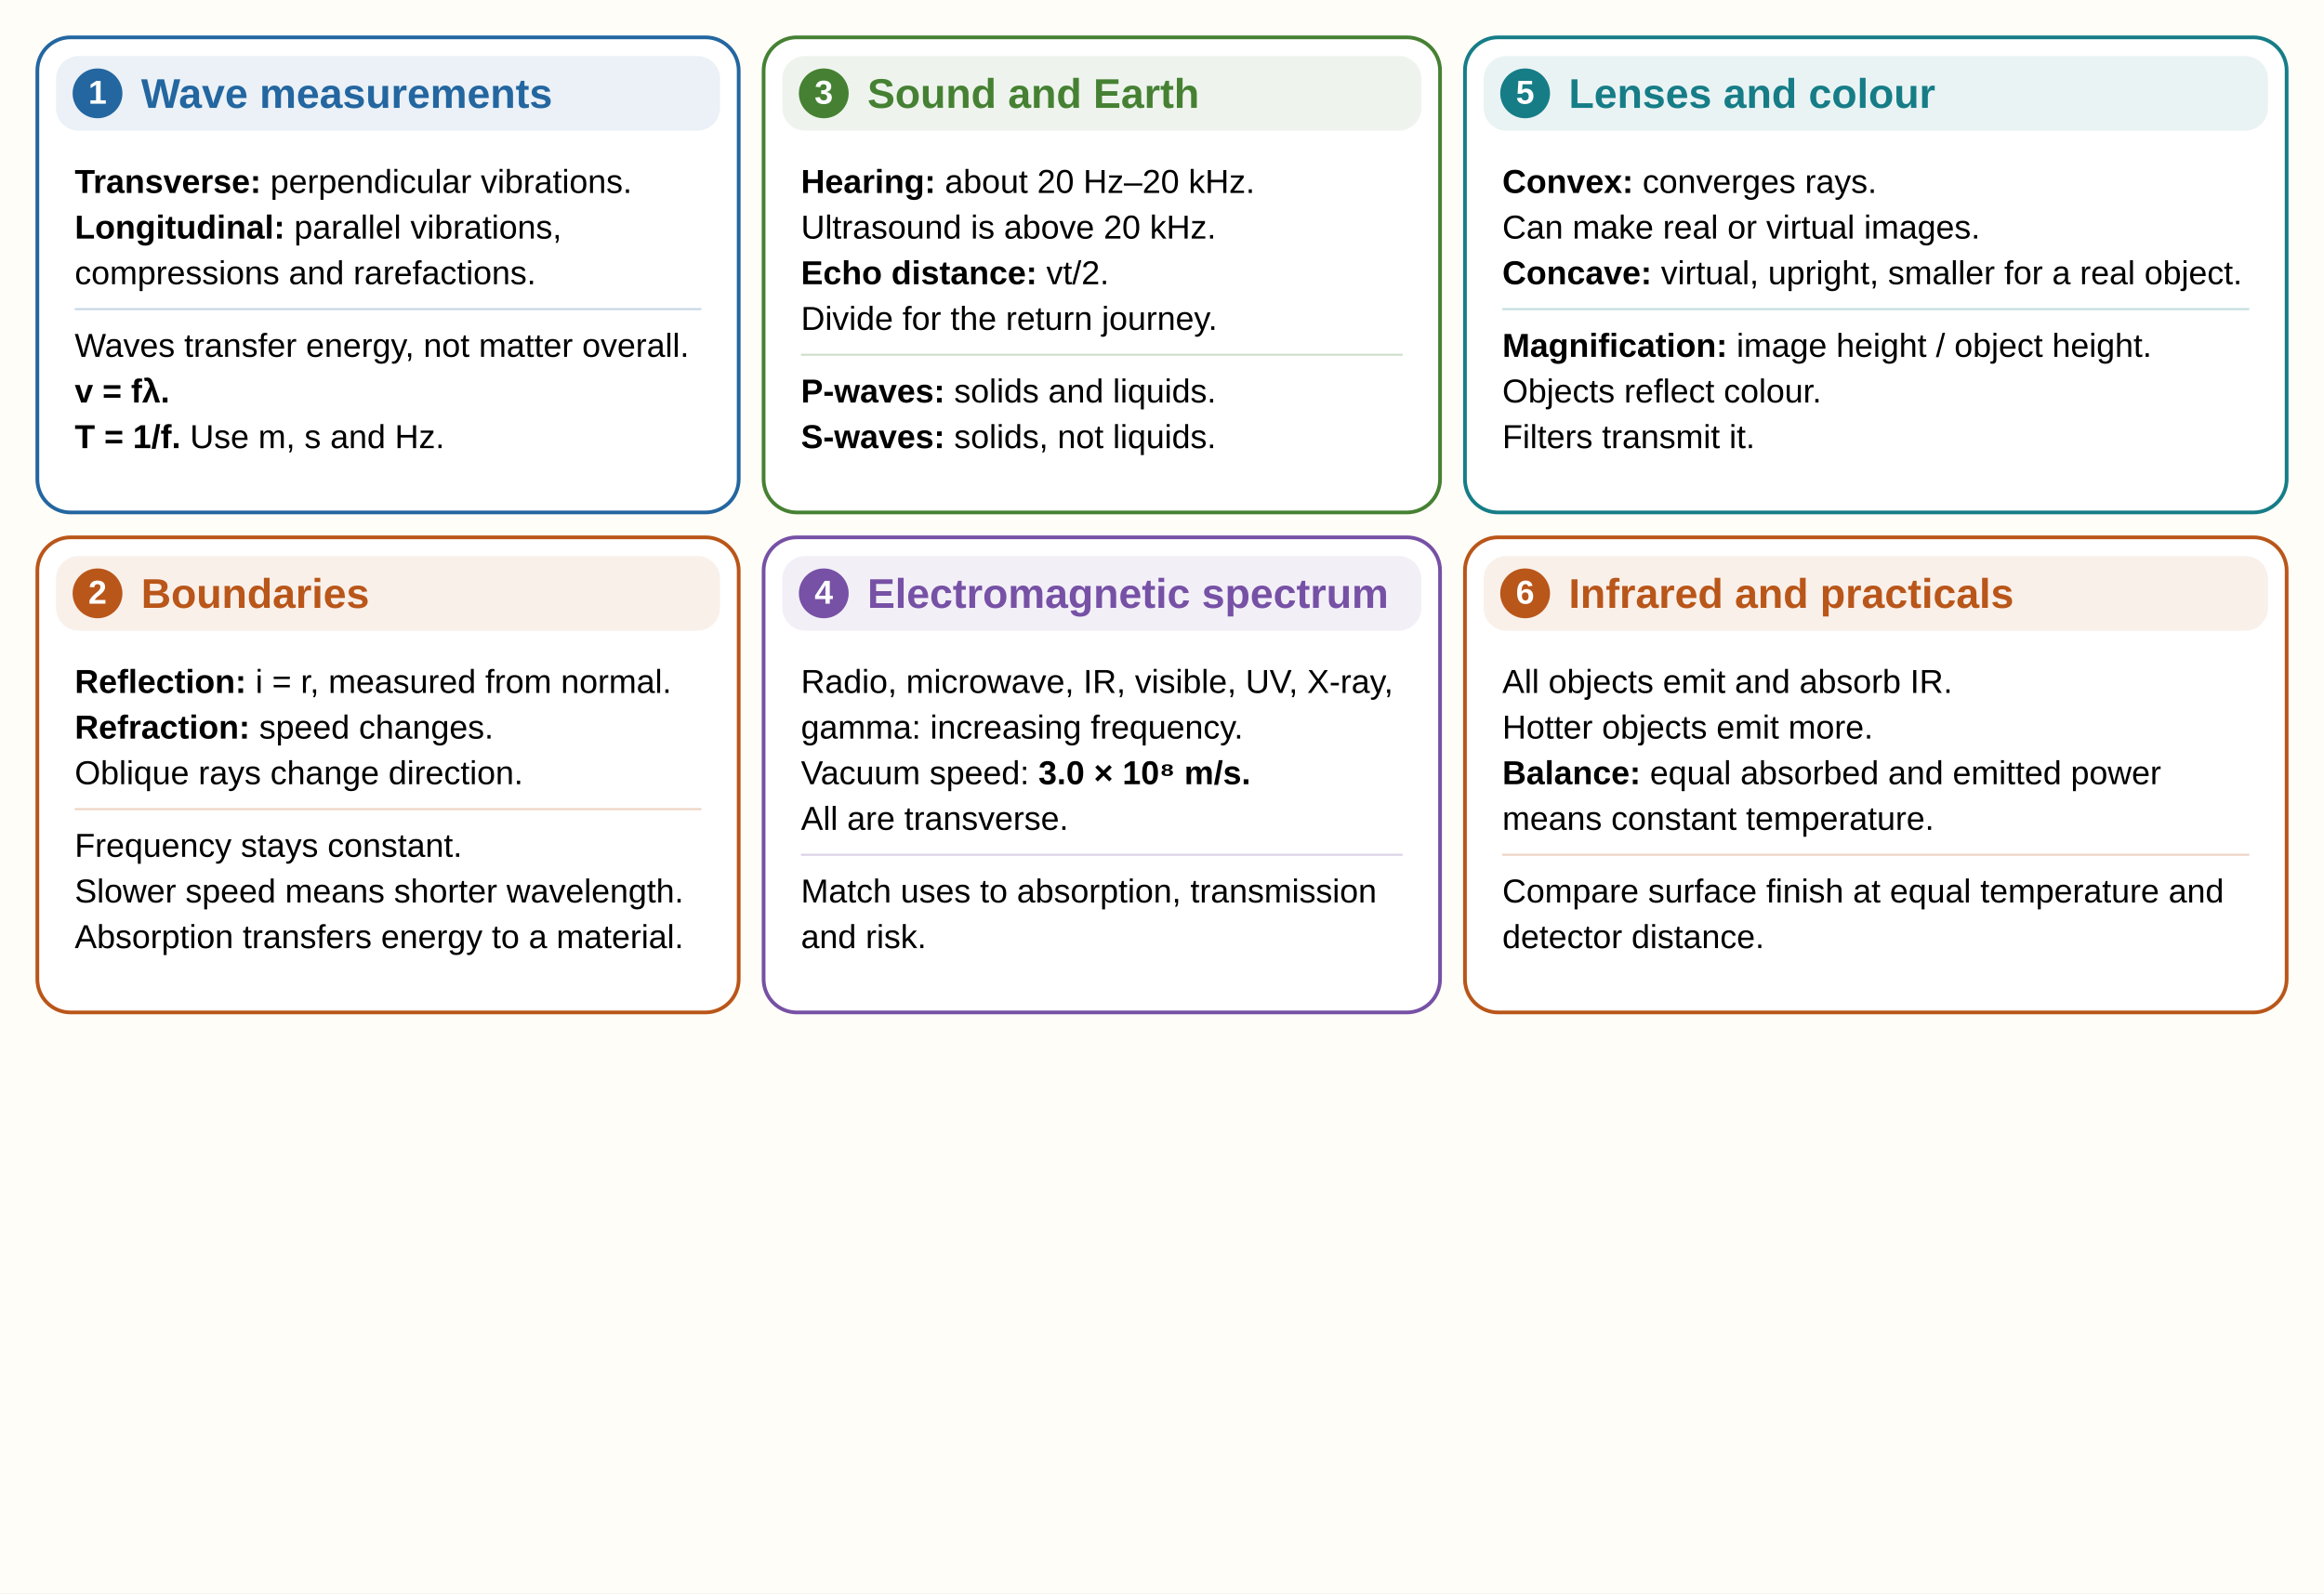
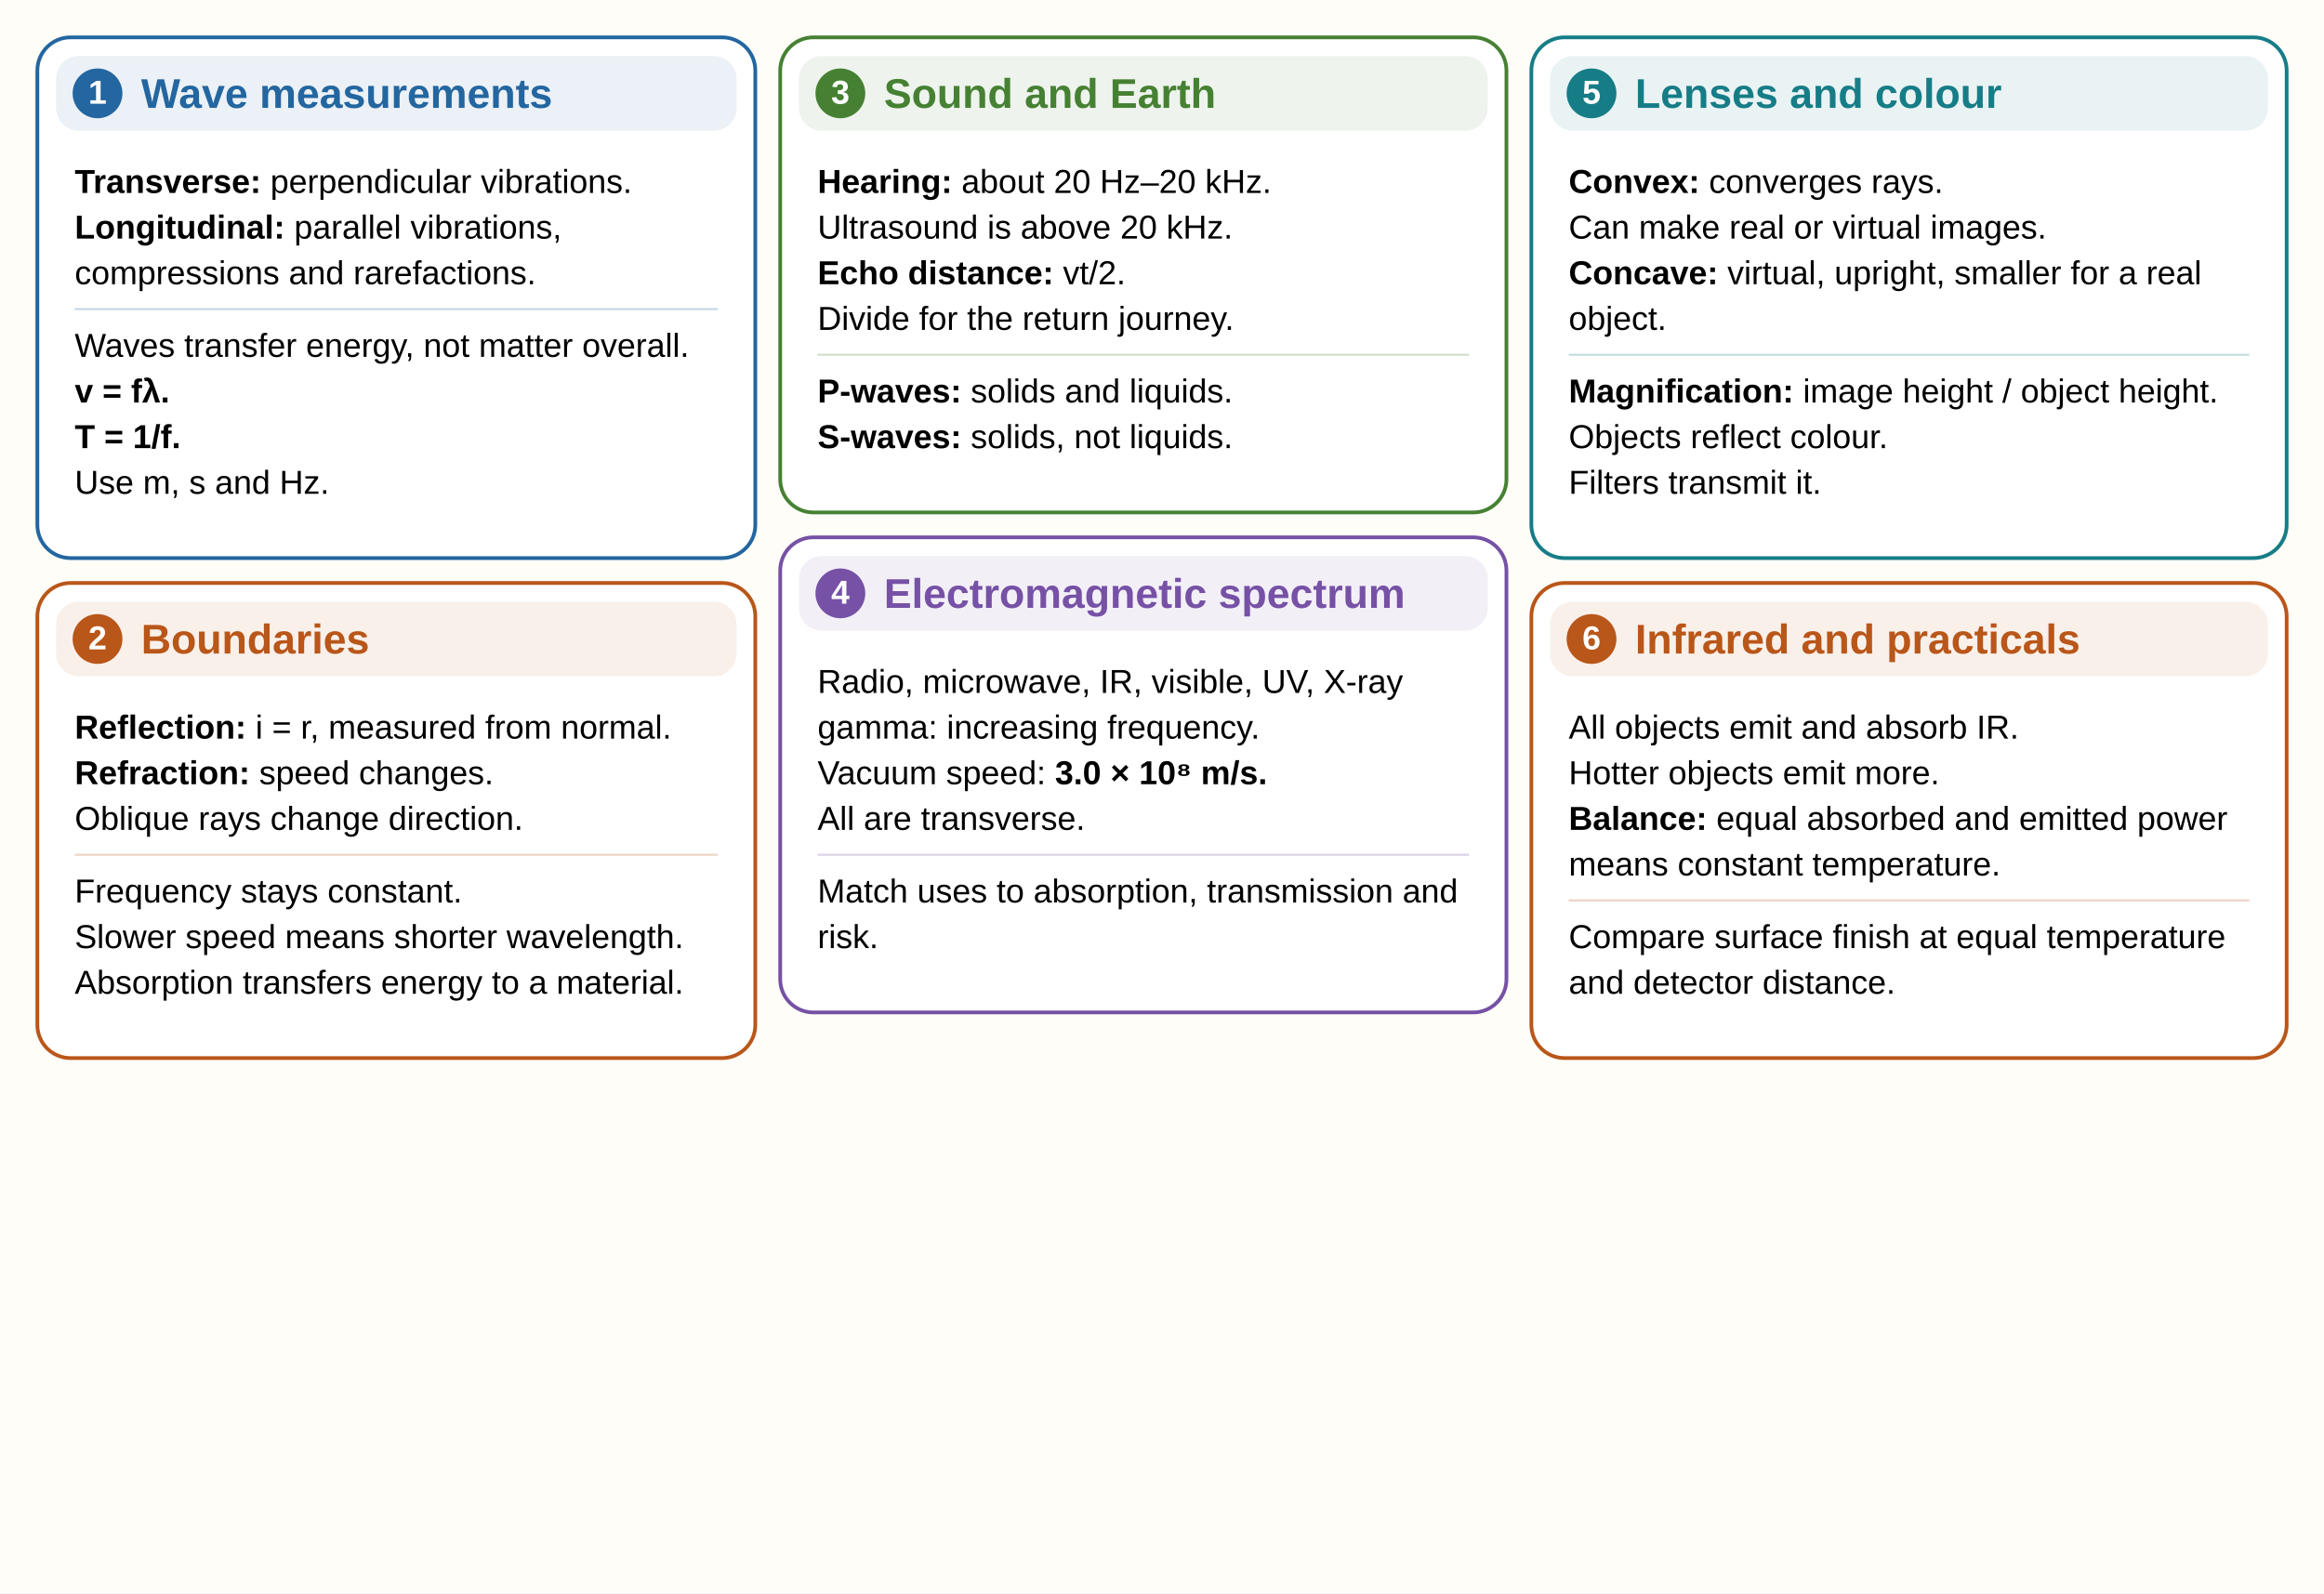
<svg xmlns="http://www.w3.org/2000/svg" width="2400" height="1645.714" viewBox="0 0 1120 768" role="img" aria-labelledby="map-title map-description" data-print-width-mm="277" font-family="Segoe UI,Arial,sans-serif">
  <defs>
    <marker id="arrow-2366a0" viewBox="0 0 10 10" refX="9" refY="5" markerWidth="4" markerHeight="4" orient="auto-start-reverse">
      <path d="M1 1L9 5L1 9" fill="none" stroke="#2366a0" stroke-width="2" stroke-linejoin="round" />
    </marker>
    <marker id="arrow-b95619" viewBox="0 0 10 10" refX="9" refY="5" markerWidth="4" markerHeight="4" orient="auto-start-reverse">
      <path d="M1 1L9 5L1 9" fill="none" stroke="#b95619" stroke-width="2" stroke-linejoin="round" />
    </marker>
    <marker id="arrow-468133" viewBox="0 0 10 10" refX="9" refY="5" markerWidth="4" markerHeight="4" orient="auto-start-reverse">
      <path d="M1 1L9 5L1 9" fill="none" stroke="#468133" stroke-width="2" stroke-linejoin="round" />
    </marker>
    <marker id="arrow-7651a5" viewBox="0 0 10 10" refX="9" refY="5" markerWidth="4" markerHeight="4" orient="auto-start-reverse">
      <path d="M1 1L9 5L1 9" fill="none" stroke="#7651a5" stroke-width="2" stroke-linejoin="round" />
    </marker>
    <marker id="arrow-167d87" viewBox="0 0 10 10" refX="9" refY="5" markerWidth="4" markerHeight="4" orient="auto-start-reverse">
      <path d="M1 1L9 5L1 9" fill="none" stroke="#167d87" stroke-width="2" stroke-linejoin="round" />
    </marker>
    <marker id="arrow-b95619" viewBox="0 0 10 10" refX="9" refY="5" markerWidth="4" markerHeight="4" orient="auto-start-reverse">
      <path d="M1 1L9 5L1 9" fill="none" stroke="#b95619" stroke-width="2" stroke-linejoin="round" />
    </marker>
  </defs>
  <rect width="1120" height="768" fill="#fffdf8" />
-   <g class="map-section" id="section-1" data-source-panel="0" data-bounds="0,0,338,229" transform="translate(18 18)">
-     <rect width="338" height="229" rx="16" fill="white" stroke="#2366a0" stroke-width="1.8" />
+   <g class="map-section" id="section-1" data-source-panel="0" data-bounds="0,0,346,251" transform="translate(18 18)">
+     <rect width="346" height="251" rx="16" fill="white" stroke="#2366a0" stroke-width="1.8" />
    <g class="section-heading">
-       <rect x="9" y="9" width="320" height="36" rx="11" fill="#2366a0" opacity=".09" />
+       <rect x="9" y="9" width="328" height="36" rx="11" fill="#2366a0" opacity=".09" />
      <circle cx="29" cy="27" r="12" fill="#2366a0" />
      <text class="diagram-label" x="29" y="32" font-size="16" fill="white" font-weight="700" text-anchor="middle">1</text>
      <text class="panel-title" x="50" y="34" font-size="20" fill="#2366a0" font-weight="700" text-anchor="start">Wave measurements</text>
    </g>
    <g class="section-body">
      <text class="body-text" x="18" y="75" font-size="16" fill="#000000" font-weight="400" text-anchor="start">
        <tspan font-weight="700">Transverse:</tspan> perpendicular vibrations.</text>
      <text class="body-text" x="18" y="97" font-size="16" fill="#000000" font-weight="400" text-anchor="start">
        <tspan font-weight="700">Longitudinal:</tspan> parallel vibrations,</text>
      <text class="body-text" x="18" y="119" font-size="16" fill="#000000" font-weight="400" text-anchor="start">compressions and rarefactions.</text>
-       <path class="section-divider" d="M18 131H320" stroke="#2366a0" stroke-opacity=".25" stroke-width="1" fill="none" />
+       <path class="section-divider" d="M18 131H328" stroke="#2366a0" stroke-opacity=".25" stroke-width="1" fill="none" />
      <text class="body-text" x="18" y="154" font-size="16" fill="#000000" font-weight="400" text-anchor="start">Waves transfer energy, not matter overall.</text>
      <text class="body-text" x="18" y="176" font-size="16" fill="#000000" font-weight="400" text-anchor="start">
        <tspan font-weight="700">v</tspan>
        <tspan font-weight="700">=</tspan>
        <tspan font-weight="700">fλ.</tspan>
      </text>
      <text class="body-text" x="18" y="198" font-size="16" fill="#000000" font-weight="400" text-anchor="start">
        <tspan font-weight="700">T</tspan>
        <tspan font-weight="700">=</tspan>
-         <tspan font-weight="700">1/f.</tspan> Use m, s and Hz.</text>
+         <tspan font-weight="700">1/f.</tspan>
+       </text>
+       <text class="body-text" x="18" y="220" font-size="16" fill="#000000" font-weight="400" text-anchor="start">Use m, s and Hz.</text>
    </g>
  </g>
-   <g class="map-section" id="section-2" data-source-panel="1" data-bounds="0,0,338,229" transform="translate(18 259)">
-     <rect width="338" height="229" rx="16" fill="white" stroke="#b95619" stroke-width="1.8" />
+   <g class="map-section" id="section-2" data-source-panel="1" data-bounds="0,0,346,229" transform="translate(18 281)">
+     <rect width="346" height="229" rx="16" fill="white" stroke="#b95619" stroke-width="1.8" />
    <g class="section-heading">
-       <rect x="9" y="9" width="320" height="36" rx="11" fill="#b95619" opacity=".09" />
+       <rect x="9" y="9" width="328" height="36" rx="11" fill="#b95619" opacity=".09" />
      <circle cx="29" cy="27" r="12" fill="#b95619" />
      <text class="diagram-label" x="29" y="32" font-size="16" fill="white" font-weight="700" text-anchor="middle">2</text>
      <text class="panel-title" x="50" y="34" font-size="20" fill="#b95619" font-weight="700" text-anchor="start">Boundaries</text>
    </g>
    <g class="section-body">
      <text class="body-text" x="18" y="75" font-size="16" fill="#000000" font-weight="400" text-anchor="start">
        <tspan font-weight="700">Reflection:</tspan> i = r, measured from normal.</text>
      <text class="body-text" x="18" y="97" font-size="16" fill="#000000" font-weight="400" text-anchor="start">
        <tspan font-weight="700">Refraction:</tspan> speed changes.</text>
      <text class="body-text" x="18" y="119" font-size="16" fill="#000000" font-weight="400" text-anchor="start">Oblique rays change direction.</text>
-       <path class="section-divider" d="M18 131H320" stroke="#b95619" stroke-opacity=".25" stroke-width="1" fill="none" />
+       <path class="section-divider" d="M18 131H328" stroke="#b95619" stroke-opacity=".25" stroke-width="1" fill="none" />
      <text class="body-text" x="18" y="154" font-size="16" fill="#000000" font-weight="400" text-anchor="start">Frequency stays constant.</text>
      <text class="body-text" x="18" y="176" font-size="16" fill="#000000" font-weight="400" text-anchor="start">Slower speed means shorter wavelength.</text>
      <text class="body-text" x="18" y="198" font-size="16" fill="#000000" font-weight="400" text-anchor="start">Absorption transfers energy to a material.</text>
    </g>
  </g>
-   <g class="map-section" id="section-3" data-source-panel="2" data-bounds="0,0,326,229" transform="translate(368 18)">
-     <rect width="326" height="229" rx="16" fill="white" stroke="#468133" stroke-width="1.8" />
+   <g class="map-section" id="section-3" data-source-panel="2" data-bounds="0,0,350,229" transform="translate(376 18)">
+     <rect width="350" height="229" rx="16" fill="white" stroke="#468133" stroke-width="1.8" />
    <g class="section-heading">
-       <rect x="9" y="9" width="308" height="36" rx="11" fill="#468133" opacity=".09" />
+       <rect x="9" y="9" width="332" height="36" rx="11" fill="#468133" opacity=".09" />
      <circle cx="29" cy="27" r="12" fill="#468133" />
      <text class="diagram-label" x="29" y="32" font-size="16" fill="white" font-weight="700" text-anchor="middle">3</text>
      <text class="panel-title" x="50" y="34" font-size="20" fill="#468133" font-weight="700" text-anchor="start">Sound and Earth</text>
    </g>
    <g class="section-body">
      <text class="body-text" x="18" y="75" font-size="16" fill="#000000" font-weight="400" text-anchor="start">
        <tspan font-weight="700">Hearing:</tspan> about 20 Hz–20 kHz.</text>
      <text class="body-text" x="18" y="97" font-size="16" fill="#000000" font-weight="400" text-anchor="start">Ultrasound is above 20 kHz.</text>
      <text class="body-text" x="18" y="119" font-size="16" fill="#000000" font-weight="400" text-anchor="start">
        <tspan font-weight="700">Echo</tspan>
        <tspan font-weight="700">distance:</tspan> vt/2.</text>
      <text class="body-text" x="18" y="141" font-size="16" fill="#000000" font-weight="400" text-anchor="start">Divide for the return journey.</text>
-       <path class="section-divider" d="M18 153H308" stroke="#468133" stroke-opacity=".25" stroke-width="1" fill="none" />
+       <path class="section-divider" d="M18 153H332" stroke="#468133" stroke-opacity=".25" stroke-width="1" fill="none" />
      <text class="body-text" x="18" y="176" font-size="16" fill="#000000" font-weight="400" text-anchor="start">
        <tspan font-weight="700">P-waves:</tspan> solids and liquids.</text>
      <text class="body-text" x="18" y="198" font-size="16" fill="#000000" font-weight="400" text-anchor="start">
        <tspan font-weight="700">S-waves:</tspan> solids, not liquids.</text>
    </g>
  </g>
-   <g class="map-section" id="section-4" data-source-panel="3" data-bounds="0,0,326,229" transform="translate(368 259)">
-     <rect width="326" height="229" rx="16" fill="white" stroke="#7651a5" stroke-width="1.8" />
+   <g class="map-section" id="section-4" data-source-panel="3" data-bounds="0,0,350,229" transform="translate(376 259)">
+     <rect width="350" height="229" rx="16" fill="white" stroke="#7651a5" stroke-width="1.8" />
    <g class="section-heading">
-       <rect x="9" y="9" width="308" height="36" rx="11" fill="#7651a5" opacity=".09" />
+       <rect x="9" y="9" width="332" height="36" rx="11" fill="#7651a5" opacity=".09" />
      <circle cx="29" cy="27" r="12" fill="#7651a5" />
      <text class="diagram-label" x="29" y="32" font-size="16" fill="white" font-weight="700" text-anchor="middle">4</text>
      <text class="panel-title" x="50" y="34" font-size="20" fill="#7651a5" font-weight="700" text-anchor="start">Electromagnetic spectrum</text>
    </g>
    <g class="section-body">
-       <text class="body-text" x="18" y="75" font-size="16" fill="#000000" font-weight="400" text-anchor="start">Radio, microwave, IR, visible, UV, X-ray,</text>
+       <text class="body-text" x="18" y="75" font-size="16" fill="#000000" font-weight="400" text-anchor="start">Radio, microwave, IR, visible, UV, X-ray</text>
      <text class="body-text" x="18" y="97" font-size="16" fill="#000000" font-weight="400" text-anchor="start">gamma: increasing frequency.</text>
      <text class="body-text" x="18" y="119" font-size="16" fill="#000000" font-weight="400" text-anchor="start">Vacuum speed: <tspan font-weight="700">3.0</tspan>
        <tspan font-weight="700">×</tspan>
        <tspan font-weight="700">10⁸</tspan>
        <tspan font-weight="700">m/s.</tspan>
      </text>
      <text class="body-text" x="18" y="141" font-size="16" fill="#000000" font-weight="400" text-anchor="start">All are transverse.</text>
-       <path class="section-divider" d="M18 153H308" stroke="#7651a5" stroke-opacity=".25" stroke-width="1" fill="none" />
-       <text class="body-text" x="18" y="176" font-size="16" fill="#000000" font-weight="400" text-anchor="start">Match uses to absorption, transmission</text>
-       <text class="body-text" x="18" y="198" font-size="16" fill="#000000" font-weight="400" text-anchor="start">and risk.</text>
+       <path class="section-divider" d="M18 153H332" stroke="#7651a5" stroke-opacity=".25" stroke-width="1" fill="none" />
+       <text class="body-text" x="18" y="176" font-size="16" fill="#000000" font-weight="400" text-anchor="start">Match uses to absorption, transmission and</text>
+       <text class="body-text" x="18" y="198" font-size="16" fill="#000000" font-weight="400" text-anchor="start">risk.</text>
    </g>
  </g>
-   <g class="map-section" id="section-5" data-source-panel="4" data-bounds="0,0,396,229" transform="translate(706 18)">
-     <rect width="396" height="229" rx="16" fill="white" stroke="#167d87" stroke-width="1.8" />
+   <g class="map-section" id="section-5" data-source-panel="4" data-bounds="0,0,364,251" transform="translate(738 18)">
+     <rect width="364" height="251" rx="16" fill="white" stroke="#167d87" stroke-width="1.8" />
    <g class="section-heading">
-       <rect x="9" y="9" width="378" height="36" rx="11" fill="#167d87" opacity=".09" />
+       <rect x="9" y="9" width="346" height="36" rx="11" fill="#167d87" opacity=".09" />
      <circle cx="29" cy="27" r="12" fill="#167d87" />
      <text class="diagram-label" x="29" y="32" font-size="16" fill="white" font-weight="700" text-anchor="middle">5</text>
      <text class="panel-title" x="50" y="34" font-size="20" fill="#167d87" font-weight="700" text-anchor="start">Lenses and colour</text>
    </g>
    <g class="section-body">
      <text class="body-text" x="18" y="75" font-size="16" fill="#000000" font-weight="400" text-anchor="start">
        <tspan font-weight="700">Convex:</tspan> converges rays.</text>
      <text class="body-text" x="18" y="97" font-size="16" fill="#000000" font-weight="400" text-anchor="start">Can make real or virtual images.</text>
      <text class="body-text" x="18" y="119" font-size="16" fill="#000000" font-weight="400" text-anchor="start">
-         <tspan font-weight="700">Concave:</tspan> virtual, upright, smaller for a real object.</text>
-       <path class="section-divider" d="M18 131H378" stroke="#167d87" stroke-opacity=".25" stroke-width="1" fill="none" />
-       <text class="body-text" x="18" y="154" font-size="16" fill="#000000" font-weight="400" text-anchor="start">
+         <tspan font-weight="700">Concave:</tspan> virtual, upright, smaller for a real</text>
+       <text class="body-text" x="18" y="141" font-size="16" fill="#000000" font-weight="400" text-anchor="start">object.</text>
+       <path class="section-divider" d="M18 153H346" stroke="#167d87" stroke-opacity=".25" stroke-width="1" fill="none" />
+       <text class="body-text" x="18" y="176" font-size="16" fill="#000000" font-weight="400" text-anchor="start">
        <tspan font-weight="700">Magnification:</tspan> image height / object height.</text>
-       <text class="body-text" x="18" y="176" font-size="16" fill="#000000" font-weight="400" text-anchor="start">Objects reflect colour.</text>
-       <text class="body-text" x="18" y="198" font-size="16" fill="#000000" font-weight="400" text-anchor="start">Filters transmit it.</text>
+       <text class="body-text" x="18" y="198" font-size="16" fill="#000000" font-weight="400" text-anchor="start">Objects reflect colour.</text>
+       <text class="body-text" x="18" y="220" font-size="16" fill="#000000" font-weight="400" text-anchor="start">Filters transmit it.</text>
    </g>
  </g>
-   <g class="map-section" id="section-6" data-source-panel="5" data-bounds="0,0,396,229" transform="translate(706 259)">
-     <rect width="396" height="229" rx="16" fill="white" stroke="#b95619" stroke-width="1.8" />
+   <g class="map-section" id="section-6" data-source-panel="5" data-bounds="0,0,364,229" transform="translate(738 281)">
+     <rect width="364" height="229" rx="16" fill="white" stroke="#b95619" stroke-width="1.8" />
    <g class="section-heading">
-       <rect x="9" y="9" width="378" height="36" rx="11" fill="#b95619" opacity=".09" />
+       <rect x="9" y="9" width="346" height="36" rx="11" fill="#b95619" opacity=".09" />
      <circle cx="29" cy="27" r="12" fill="#b95619" />
      <text class="diagram-label" x="29" y="32" font-size="16" fill="white" font-weight="700" text-anchor="middle">6</text>
      <text class="panel-title" x="50" y="34" font-size="20" fill="#b95619" font-weight="700" text-anchor="start">Infrared and practicals</text>
    </g>
    <g class="section-body">
      <text class="body-text" x="18" y="75" font-size="16" fill="#000000" font-weight="400" text-anchor="start">All objects emit and absorb IR.</text>
      <text class="body-text" x="18" y="97" font-size="16" fill="#000000" font-weight="400" text-anchor="start">Hotter objects emit more.</text>
      <text class="body-text" x="18" y="119" font-size="16" fill="#000000" font-weight="400" text-anchor="start">
        <tspan font-weight="700">Balance:</tspan> equal absorbed and emitted power</text>
      <text class="body-text" x="18" y="141" font-size="16" fill="#000000" font-weight="400" text-anchor="start">means constant temperature.</text>
-       <path class="section-divider" d="M18 153H378" stroke="#b95619" stroke-opacity=".25" stroke-width="1" fill="none" />
-       <text class="body-text" x="18" y="176" font-size="16" fill="#000000" font-weight="400" text-anchor="start">Compare surface finish at equal temperature and</text>
-       <text class="body-text" x="18" y="198" font-size="16" fill="#000000" font-weight="400" text-anchor="start">detector distance.</text>
+       <path class="section-divider" d="M18 153H346" stroke="#b95619" stroke-opacity=".25" stroke-width="1" fill="none" />
+       <text class="body-text" x="18" y="176" font-size="16" fill="#000000" font-weight="400" text-anchor="start">Compare surface finish at equal temperature</text>
+       <text class="body-text" x="18" y="198" font-size="16" fill="#000000" font-weight="400" text-anchor="start">and detector distance.</text>
    </g>
  </g>
</svg>
